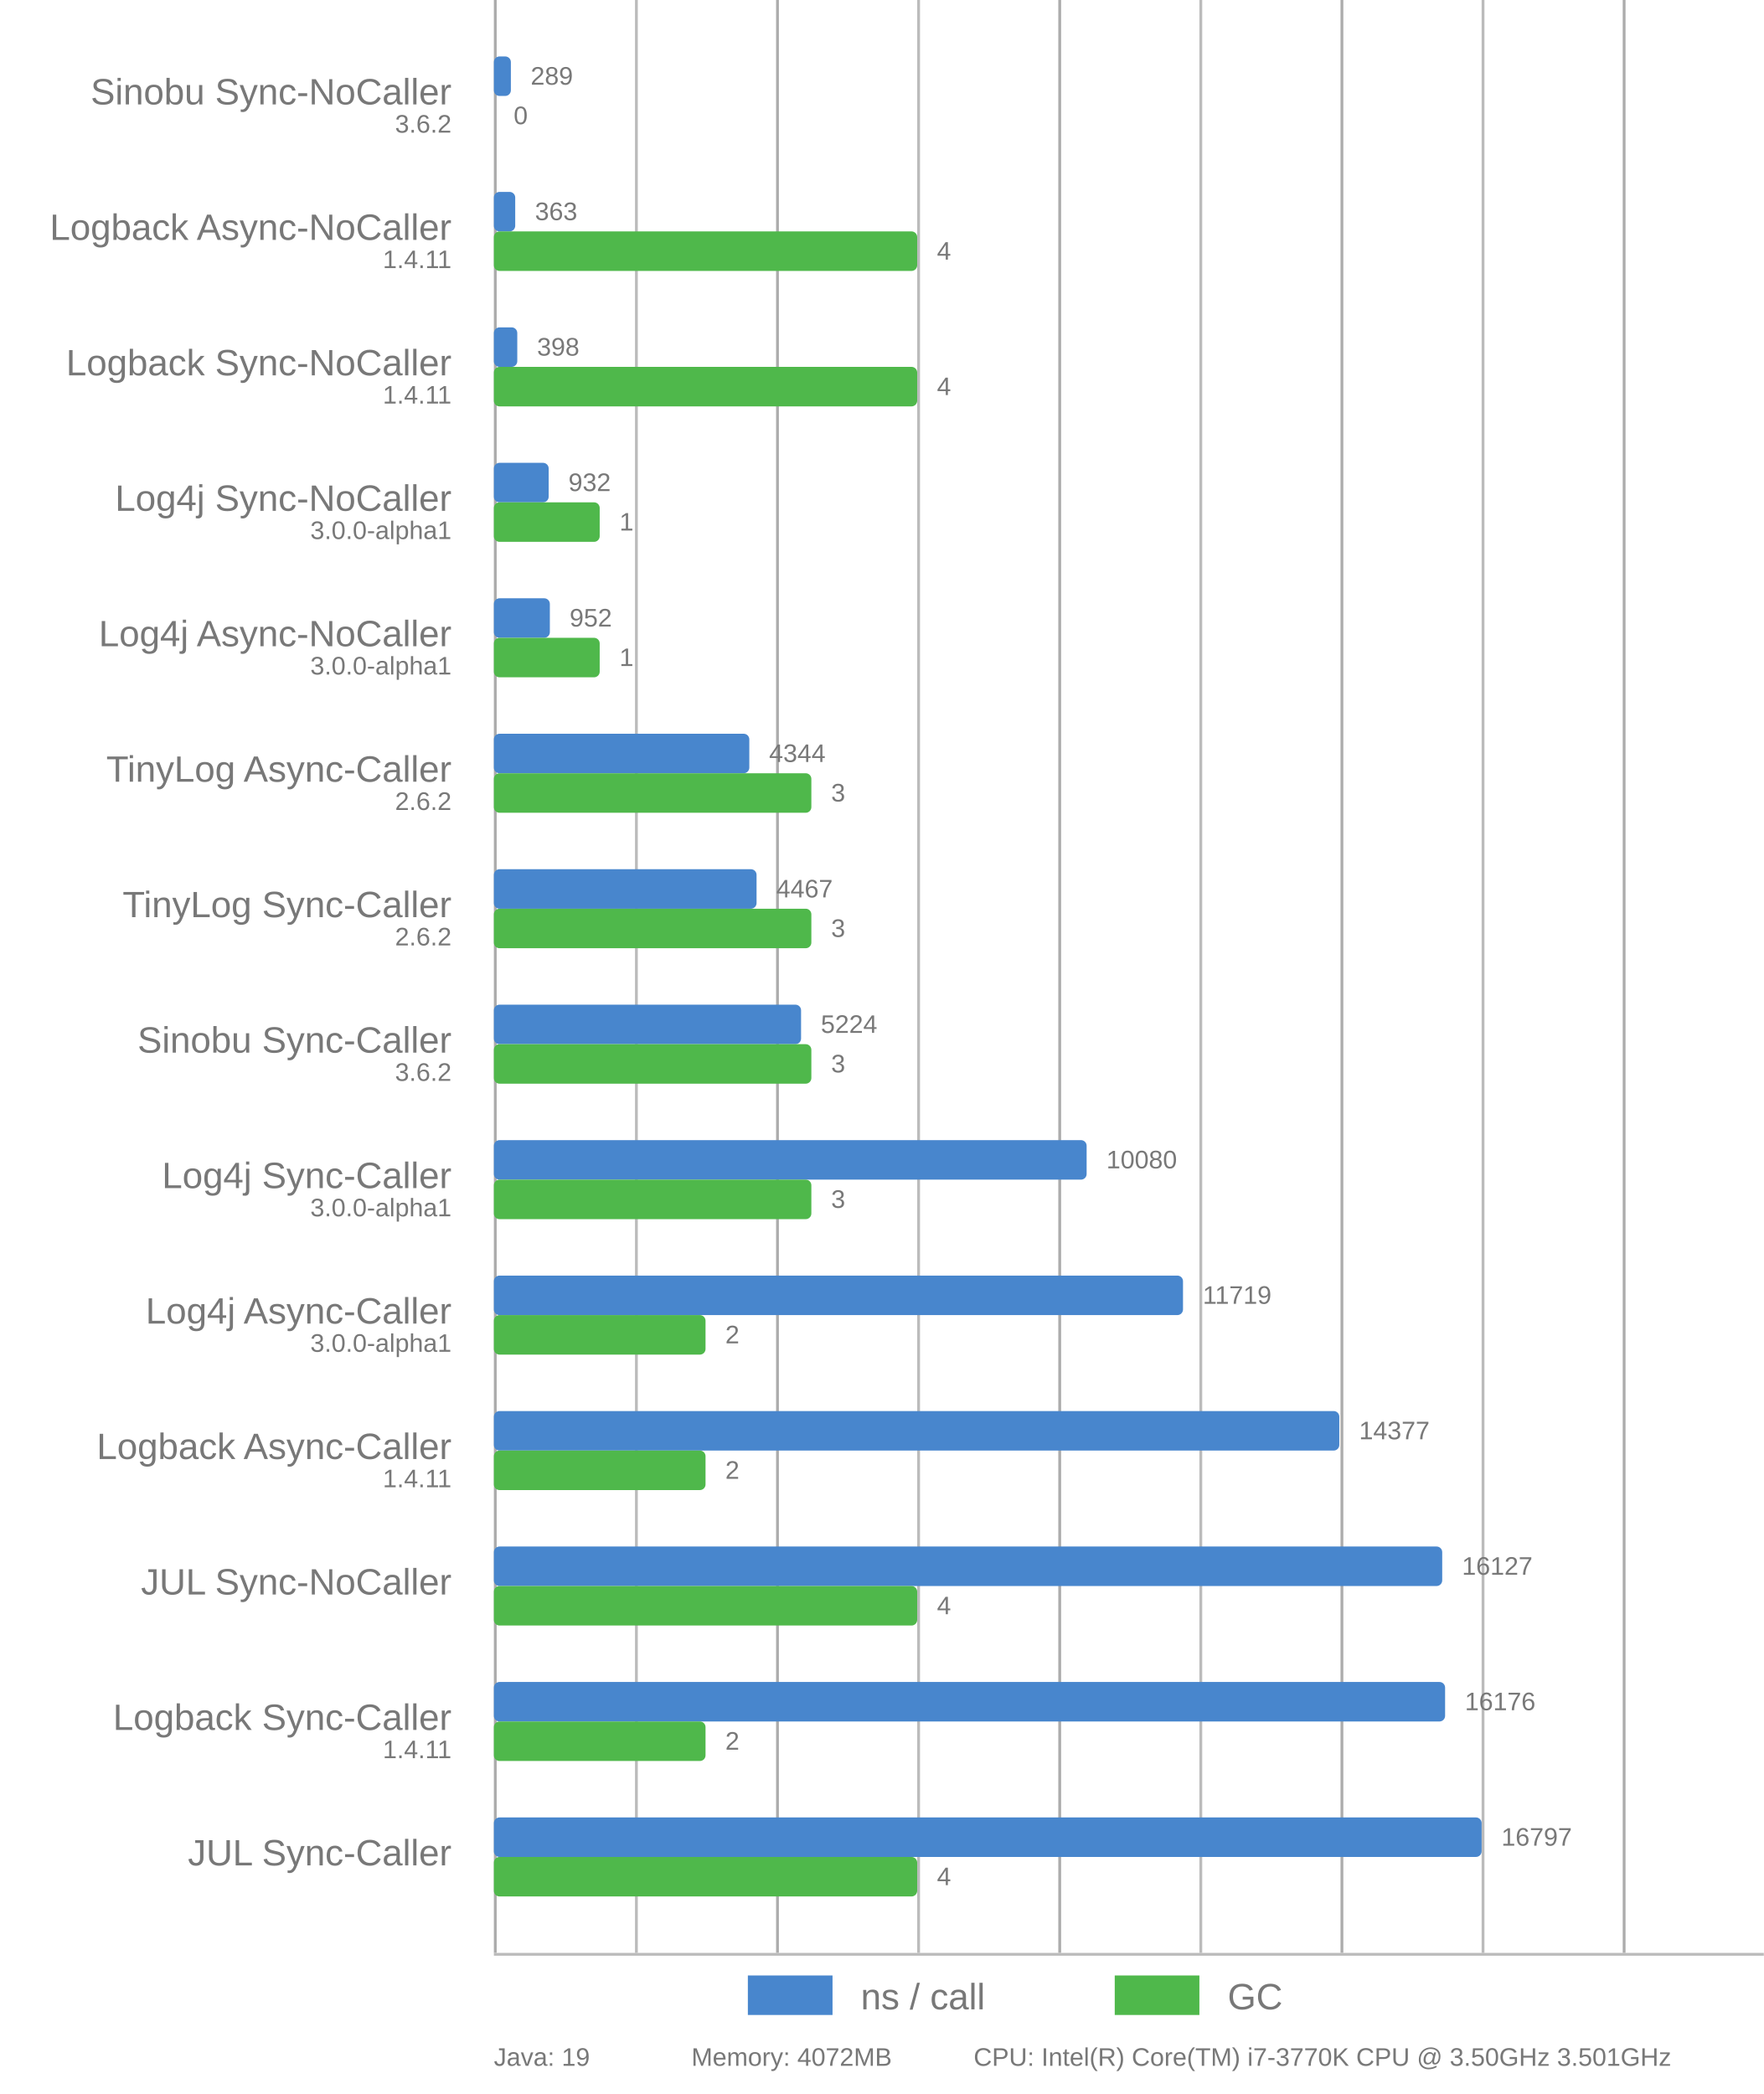
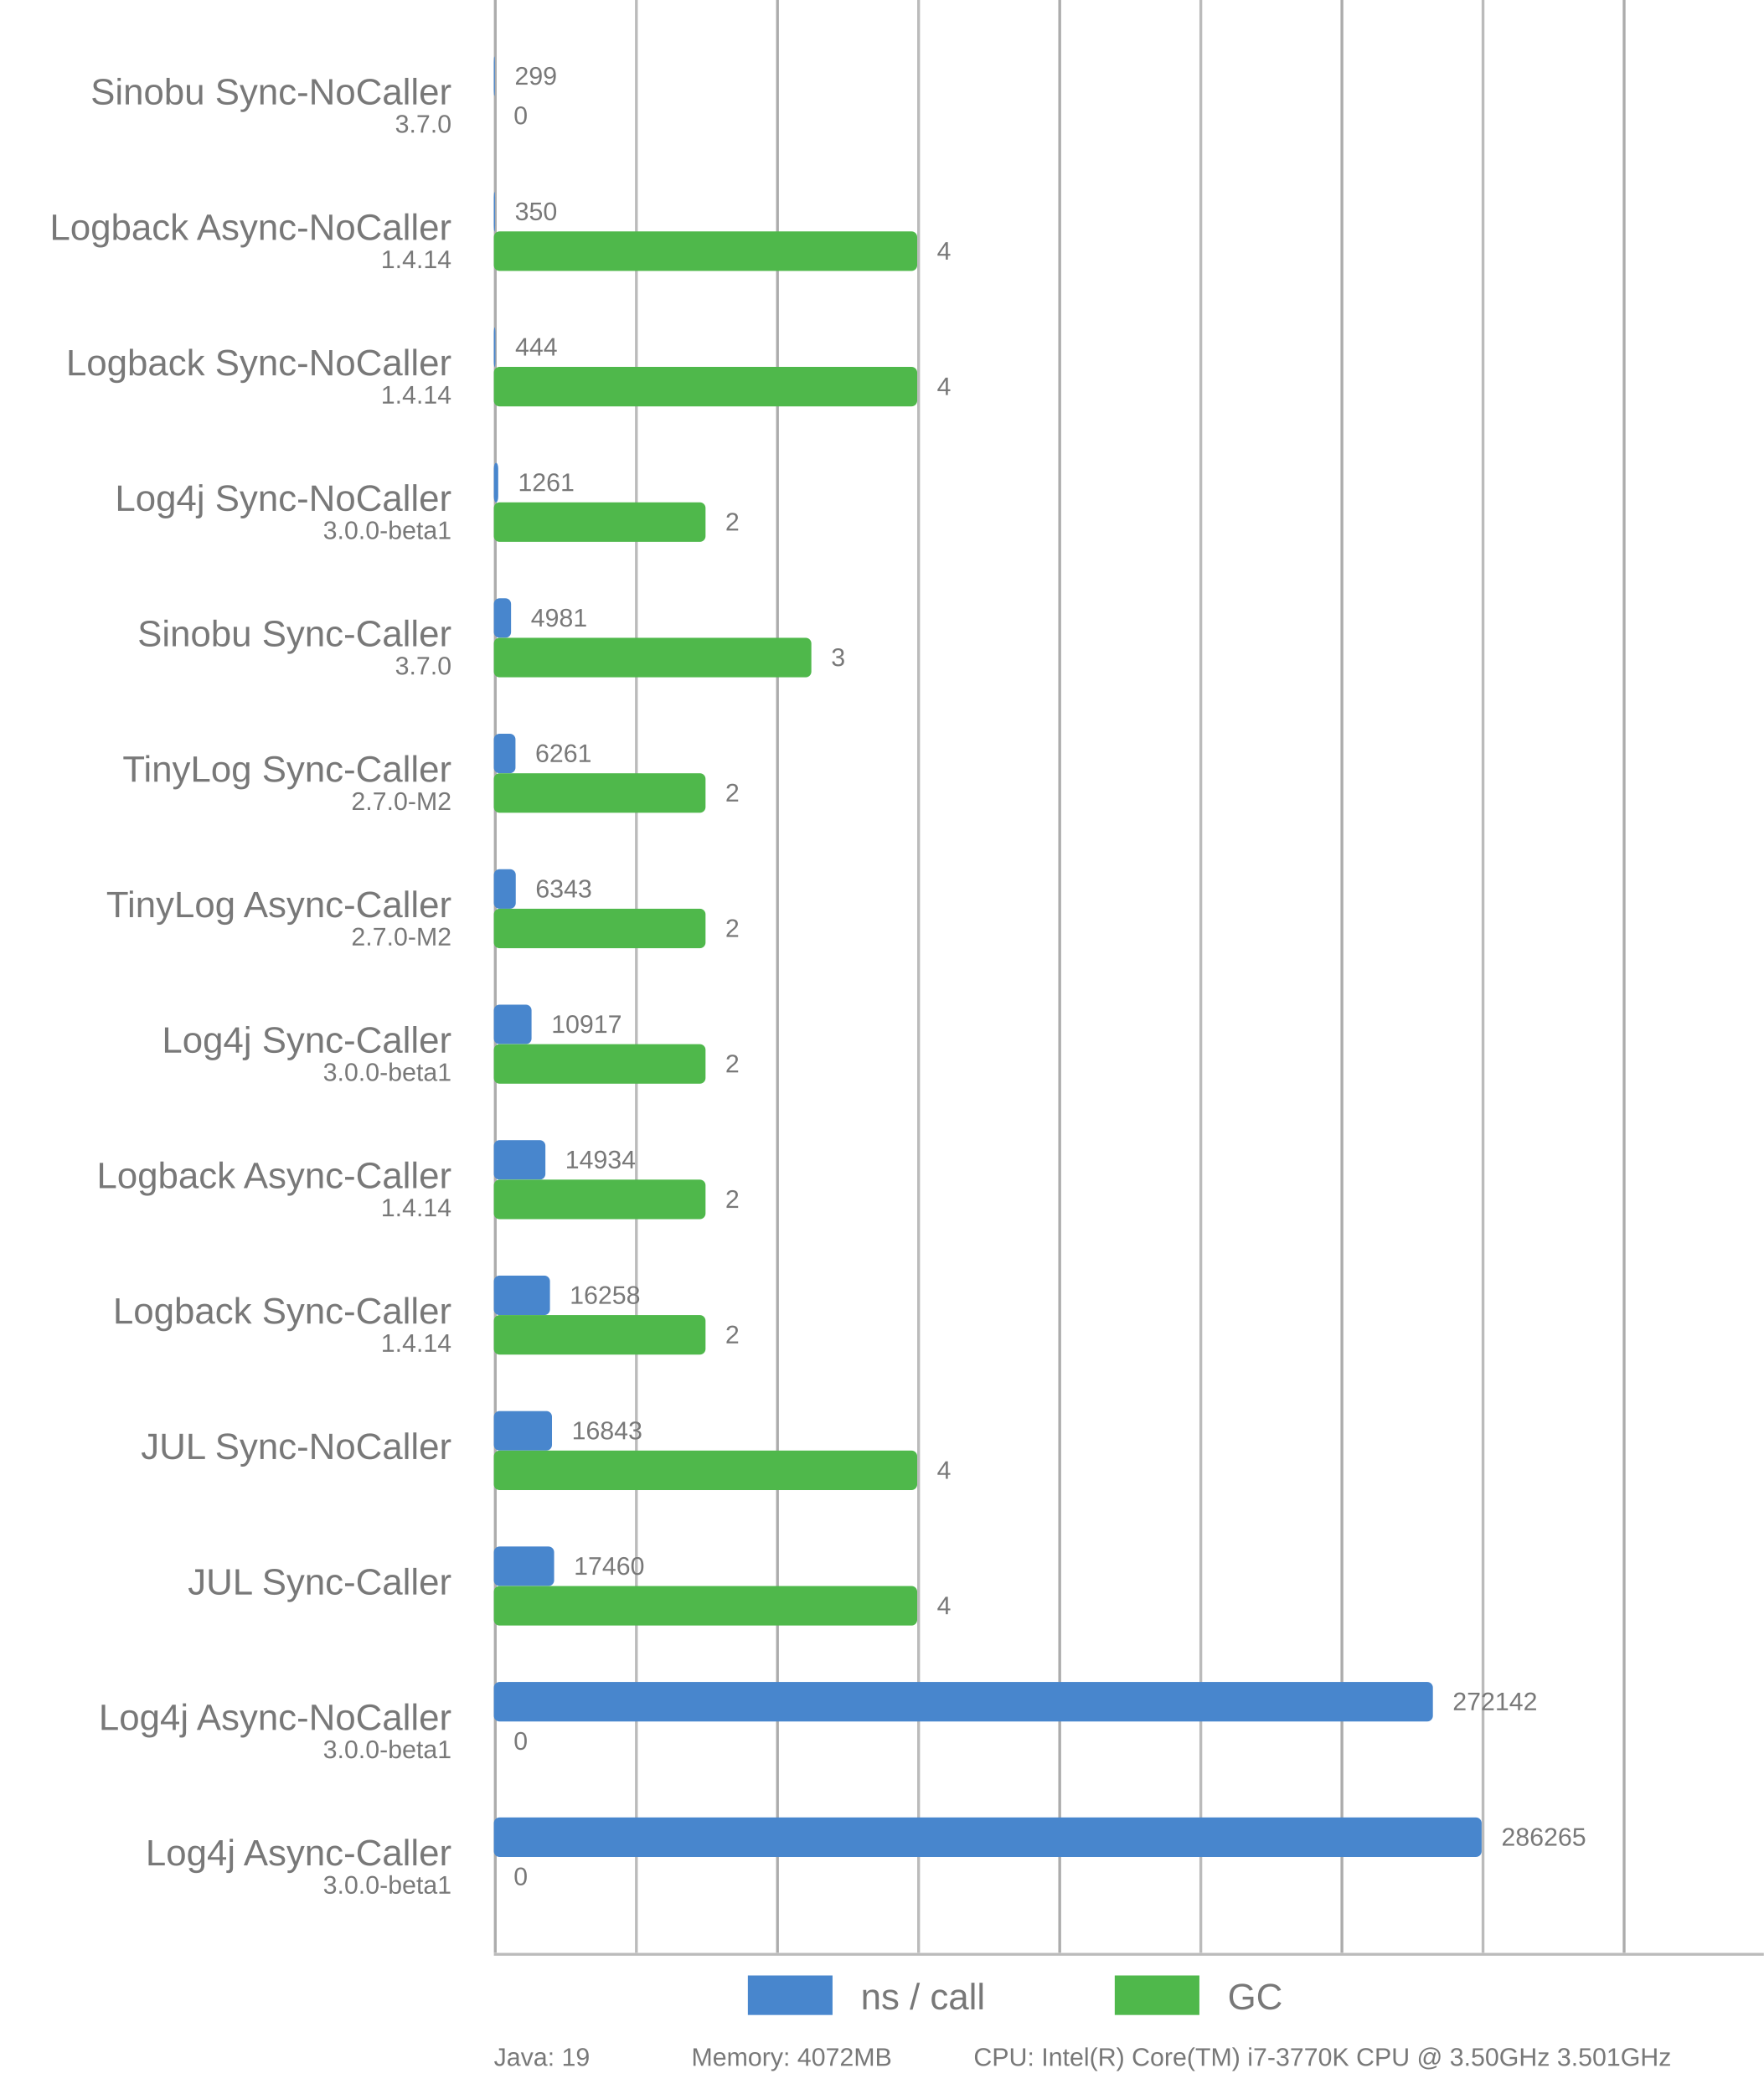
<svg xmlns="http://www.w3.org/2000/svg" viewBox="0 0 625 742">
  <style>
      text {
          font-family: Arial;
          font-size: 13px;
          fill: #787878;
      }

      .desc {
          font-size: 9px;
      }

      .vline {
          fill: #acacac;
          stroke: none;
          stroke-width: 0;
      }

      .subline {
          fill: #bbb;
          stroke: none;
          stroke-width: 0;
      }

      .call {
          fill: #4886CD;
          stroke-linejoin: round;
          height: 14px;
      }

      .gc {
          fill: #4FB84B;
          stroke-linejoin: round;
          height: 14px;
      }
  </style>
  <g>
    <rect x="175" y="0" width="1" height="692" class="vline" />
    <rect x="275" y="0" width="1" height="692" class="vline" />
    <rect x="375" y="0" width="1" height="692" class="vline" />
    <rect x="475" y="0" width="1" height="692" class="vline" />
    <rect x="575" y="0" width="1" height="692" class="vline" />
    <rect x="225" y="0" width="1" height="692" class="subline" />
    <rect x="325" y="0" width="1" height="692" class="subline" />
    <rect x="425" y="0" width="1" height="692" class="subline" />
    <rect x="525" y="0" width="1" height="692" class="subline" />
    <rect x="175" y="692" width="450" height="1" class="subline" />
    <rect x="265" y="700" width="30" class="call" />
    <text x="305" y="712">ns / call</text>
    <rect x="395" y="700" width="30" class="gc" />
    <text x="435" y="712">GC</text>
  </g>
-   <rect x="175" y="20" width="6.022" rx="2" ry="2" class="call" />
+   <rect x="175" y="20" width="0.366" rx="2" ry="2" class="call" />
  <rect x="175" y="34" width="0" rx="2" ry="2" class="gc" />
  <text x="160" y="37" text-anchor="end">Sinobu Sync-NoCaller</text>
-   <text x="160" y="47" text-anchor="end" class="desc">3.6.2</text>
-   <text x="188.022" y="30" class="desc">289</text>
+   <text x="160" y="47" text-anchor="end" class="desc">3.7.0</text>
+   <text x="182.366" y="30" class="desc">299</text>
  <text x="182" y="44" class="desc">0</text>
-   <rect x="175" y="68" width="7.564" rx="2" ry="2" class="call" />
+   <rect x="175" y="68" width="0.428" rx="2" ry="2" class="call" />
  <rect x="175" y="82" width="150" rx="2" ry="2" class="gc" />
  <text x="160" y="85" text-anchor="end">Logback Async-NoCaller</text>
-   <text x="160" y="95" text-anchor="end" class="desc">1.4.11</text>
-   <text x="189.564" y="78" class="desc">363</text>
+   <text x="160" y="95" text-anchor="end" class="desc">1.4.14</text>
+   <text x="182.428" y="78" class="desc">350</text>
  <text x="332" y="92" class="desc">4</text>
-   <rect x="175" y="116" width="8.293" rx="2" ry="2" class="call" />
+   <rect x="175" y="116" width="0.543" rx="2" ry="2" class="call" />
  <rect x="175" y="130" width="150" rx="2" ry="2" class="gc" />
  <text x="160" y="133" text-anchor="end">Logback Sync-NoCaller</text>
-   <text x="160" y="143" text-anchor="end" class="desc">1.4.11</text>
-   <text x="190.293" y="126" class="desc">398</text>
+   <text x="160" y="143" text-anchor="end" class="desc">1.4.14</text>
+   <text x="182.543" y="126" class="desc">444</text>
  <text x="332" y="140" class="desc">4</text>
-   <rect x="175" y="164" width="19.42" rx="2" ry="2" class="call" />
-   <rect x="175" y="178" width="37.5" rx="2" ry="2" class="gc" />
+   <rect x="175" y="164" width="1.542" rx="2" ry="2" class="call" />
+   <rect x="175" y="178" width="75" rx="2" ry="2" class="gc" />
  <text x="160" y="181" text-anchor="end">Log4j Sync-NoCaller</text>
-   <text x="160" y="191" text-anchor="end" class="desc">3.0.0-alpha1</text>
-   <text x="201.42" y="174" class="desc">932</text>
-   <text x="219.5" y="188" class="desc">1</text>
-   <rect x="175" y="212" width="19.837" rx="2" ry="2" class="call" />
-   <rect x="175" y="226" width="37.5" rx="2" ry="2" class="gc" />
-   <text x="160" y="229" text-anchor="end">Log4j Async-NoCaller</text>
-   <text x="160" y="239" text-anchor="end" class="desc">3.0.0-alpha1</text>
-   <text x="201.837" y="222" class="desc">952</text>
-   <text x="219.5" y="236" class="desc">1</text>
-   <rect x="175" y="260" width="90.516" rx="2" ry="2" class="call" />
-   <rect x="175" y="274" width="112.5" rx="2" ry="2" class="gc" />
-   <text x="160" y="277" text-anchor="end">TinyLog Async-Caller</text>
-   <text x="160" y="287" text-anchor="end" class="desc">2.6.2</text>
-   <text x="272.516" y="270" class="desc">4344</text>
-   <text x="294.5" y="284" class="desc">3</text>
-   <rect x="175" y="308" width="93.079" rx="2" ry="2" class="call" />
-   <rect x="175" y="322" width="112.5" rx="2" ry="2" class="gc" />
-   <text x="160" y="325" text-anchor="end">TinyLog Sync-Caller</text>
-   <text x="160" y="335" text-anchor="end" class="desc">2.6.2</text>
-   <text x="275.079" y="318" class="desc">4467</text>
-   <text x="294.5" y="332" class="desc">3</text>
-   <rect x="175" y="356" width="108.853" rx="2" ry="2" class="call" />
-   <rect x="175" y="370" width="112.5" rx="2" ry="2" class="gc" />
-   <text x="160" y="373" text-anchor="end">Sinobu Sync-Caller</text>
-   <text x="160" y="383" text-anchor="end" class="desc">3.6.2</text>
-   <text x="290.853" y="366" class="desc">5224</text>
-   <text x="294.5" y="380" class="desc">3</text>
-   <rect x="175" y="404" width="210.038" rx="2" ry="2" class="call" />
-   <rect x="175" y="418" width="112.5" rx="2" ry="2" class="gc" />
-   <text x="160" y="421" text-anchor="end">Log4j Sync-Caller</text>
-   <text x="160" y="431" text-anchor="end" class="desc">3.0.0-alpha1</text>
-   <text x="392.038" y="414" class="desc">10080</text>
-   <text x="294.5" y="428" class="desc">3</text>
-   <rect x="175" y="452" width="244.189" rx="2" ry="2" class="call" />
+   <text x="160" y="191" text-anchor="end" class="desc">3.0.0-beta1</text>
+   <text x="183.542" y="174" class="desc">1261</text>
+   <text x="257" y="188" class="desc">2</text>
+   <rect x="175" y="212" width="6.09" rx="2" ry="2" class="call" />
+   <rect x="175" y="226" width="112.5" rx="2" ry="2" class="gc" />
+   <text x="160" y="229" text-anchor="end">Sinobu Sync-Caller</text>
+   <text x="160" y="239" text-anchor="end" class="desc">3.7.0</text>
+   <text x="188.09" y="222" class="desc">4981</text>
+   <text x="294.5" y="236" class="desc">3</text>
+   <rect x="175" y="260" width="7.655" rx="2" ry="2" class="call" />
+   <rect x="175" y="274" width="75" rx="2" ry="2" class="gc" />
+   <text x="160" y="277" text-anchor="end">TinyLog Sync-Caller</text>
+   <text x="160" y="287" text-anchor="end" class="desc">2.7.0-M2</text>
+   <text x="189.655" y="270" class="desc">6261</text>
+   <text x="257" y="284" class="desc">2</text>
+   <rect x="175" y="308" width="7.755" rx="2" ry="2" class="call" />
+   <rect x="175" y="322" width="75" rx="2" ry="2" class="gc" />
+   <text x="160" y="325" text-anchor="end">TinyLog Async-Caller</text>
+   <text x="160" y="335" text-anchor="end" class="desc">2.7.0-M2</text>
+   <text x="189.755" y="318" class="desc">6343</text>
+   <text x="257" y="332" class="desc">2</text>
+   <rect x="175" y="356" width="13.348" rx="2" ry="2" class="call" />
+   <rect x="175" y="370" width="75" rx="2" ry="2" class="gc" />
+   <text x="160" y="373" text-anchor="end">Log4j Sync-Caller</text>
+   <text x="160" y="383" text-anchor="end" class="desc">3.0.0-beta1</text>
+   <text x="195.348" y="366" class="desc">10917</text>
+   <text x="257" y="380" class="desc">2</text>
+   <rect x="175" y="404" width="18.259" rx="2" ry="2" class="call" />
+   <rect x="175" y="418" width="75" rx="2" ry="2" class="gc" />
+   <text x="160" y="421" text-anchor="end">Logback Async-Caller</text>
+   <text x="160" y="431" text-anchor="end" class="desc">1.4.14</text>
+   <text x="200.259" y="414" class="desc">14934</text>
+   <text x="257" y="428" class="desc">2</text>
+   <rect x="175" y="452" width="19.878" rx="2" ry="2" class="call" />
  <rect x="175" y="466" width="75" rx="2" ry="2" class="gc" />
-   <text x="160" y="469" text-anchor="end">Log4j Async-Caller</text>
-   <text x="160" y="479" text-anchor="end" class="desc">3.0.0-alpha1</text>
-   <text x="426.189" y="462" class="desc">11719</text>
+   <text x="160" y="469" text-anchor="end">Logback Sync-Caller</text>
+   <text x="160" y="479" text-anchor="end" class="desc">1.4.14</text>
+   <text x="201.878" y="462" class="desc">16258</text>
  <text x="257" y="476" class="desc">2</text>
-   <rect x="175" y="500" width="299.574" rx="2" ry="2" class="call" />
-   <rect x="175" y="514" width="75" rx="2" ry="2" class="gc" />
-   <text x="160" y="517" text-anchor="end">Logback Async-Caller</text>
-   <text x="160" y="527" text-anchor="end" class="desc">1.4.11</text>
-   <text x="481.574" y="510" class="desc">14377</text>
-   <text x="257" y="524" class="desc">2</text>
-   <rect x="175" y="548" width="336.039" rx="2" ry="2" class="call" />
+   <rect x="175" y="500" width="20.593" rx="2" ry="2" class="call" />
+   <rect x="175" y="514" width="150" rx="2" ry="2" class="gc" />
+   <text x="160" y="517" text-anchor="end">JUL Sync-NoCaller</text>
+   <text x="160" y="527" text-anchor="end" class="desc" />
+   <text x="202.593" y="510" class="desc">16843</text>
+   <text x="332" y="524" class="desc">4</text>
+   <rect x="175" y="548" width="21.347" rx="2" ry="2" class="call" />
  <rect x="175" y="562" width="150" rx="2" ry="2" class="gc" />
-   <text x="160" y="565" text-anchor="end">JUL Sync-NoCaller</text>
+   <text x="160" y="565" text-anchor="end">JUL Sync-Caller</text>
  <text x="160" y="575" text-anchor="end" class="desc" />
-   <text x="518.039" y="558" class="desc">16127</text>
+   <text x="203.347" y="558" class="desc">17460</text>
  <text x="332" y="572" class="desc">4</text>
-   <rect x="175" y="596" width="337.06" rx="2" ry="2" class="call" />
-   <rect x="175" y="610" width="75" rx="2" ry="2" class="gc" />
-   <text x="160" y="613" text-anchor="end">Logback Sync-Caller</text>
-   <text x="160" y="623" text-anchor="end" class="desc">1.4.11</text>
-   <text x="519.06" y="606" class="desc">16176</text>
-   <text x="257" y="620" class="desc">2</text>
+   <rect x="175" y="596" width="332.733" rx="2" ry="2" class="call" />
+   <rect x="175" y="610" width="0" rx="2" ry="2" class="gc" />
+   <text x="160" y="613" text-anchor="end">Log4j Async-NoCaller</text>
+   <text x="160" y="623" text-anchor="end" class="desc">3.0.0-beta1</text>
+   <text x="514.733" y="606" class="desc">272142</text>
+   <text x="182" y="620" class="desc">0</text>
  <rect x="175" y="644" width="350" rx="2" ry="2" class="call" />
-   <rect x="175" y="658" width="150" rx="2" ry="2" class="gc" />
-   <text x="160" y="661" text-anchor="end">JUL Sync-Caller</text>
-   <text x="160" y="671" text-anchor="end" class="desc" />
-   <text x="532" y="654" class="desc">16797</text>
-   <text x="332" y="668" class="desc">4</text>
+   <rect x="175" y="658" width="0" rx="2" ry="2" class="gc" />
+   <text x="160" y="661" text-anchor="end">Log4j Async-Caller</text>
+   <text x="160" y="671" text-anchor="end" class="desc">3.0.0-beta1</text>
+   <text x="532" y="654" class="desc">286265</text>
+   <text x="182" y="668" class="desc">0</text>
  <text x="175" y="732" class="desc">Java: 19</text>
  <text x="245" y="732" class="desc">Memory: 4072MB</text>
  <text x="345" y="732" class="desc">CPU: Intel(R) Core(TM) i7-3770K CPU @ 3.50GHz 3.501GHz</text>
</svg>
